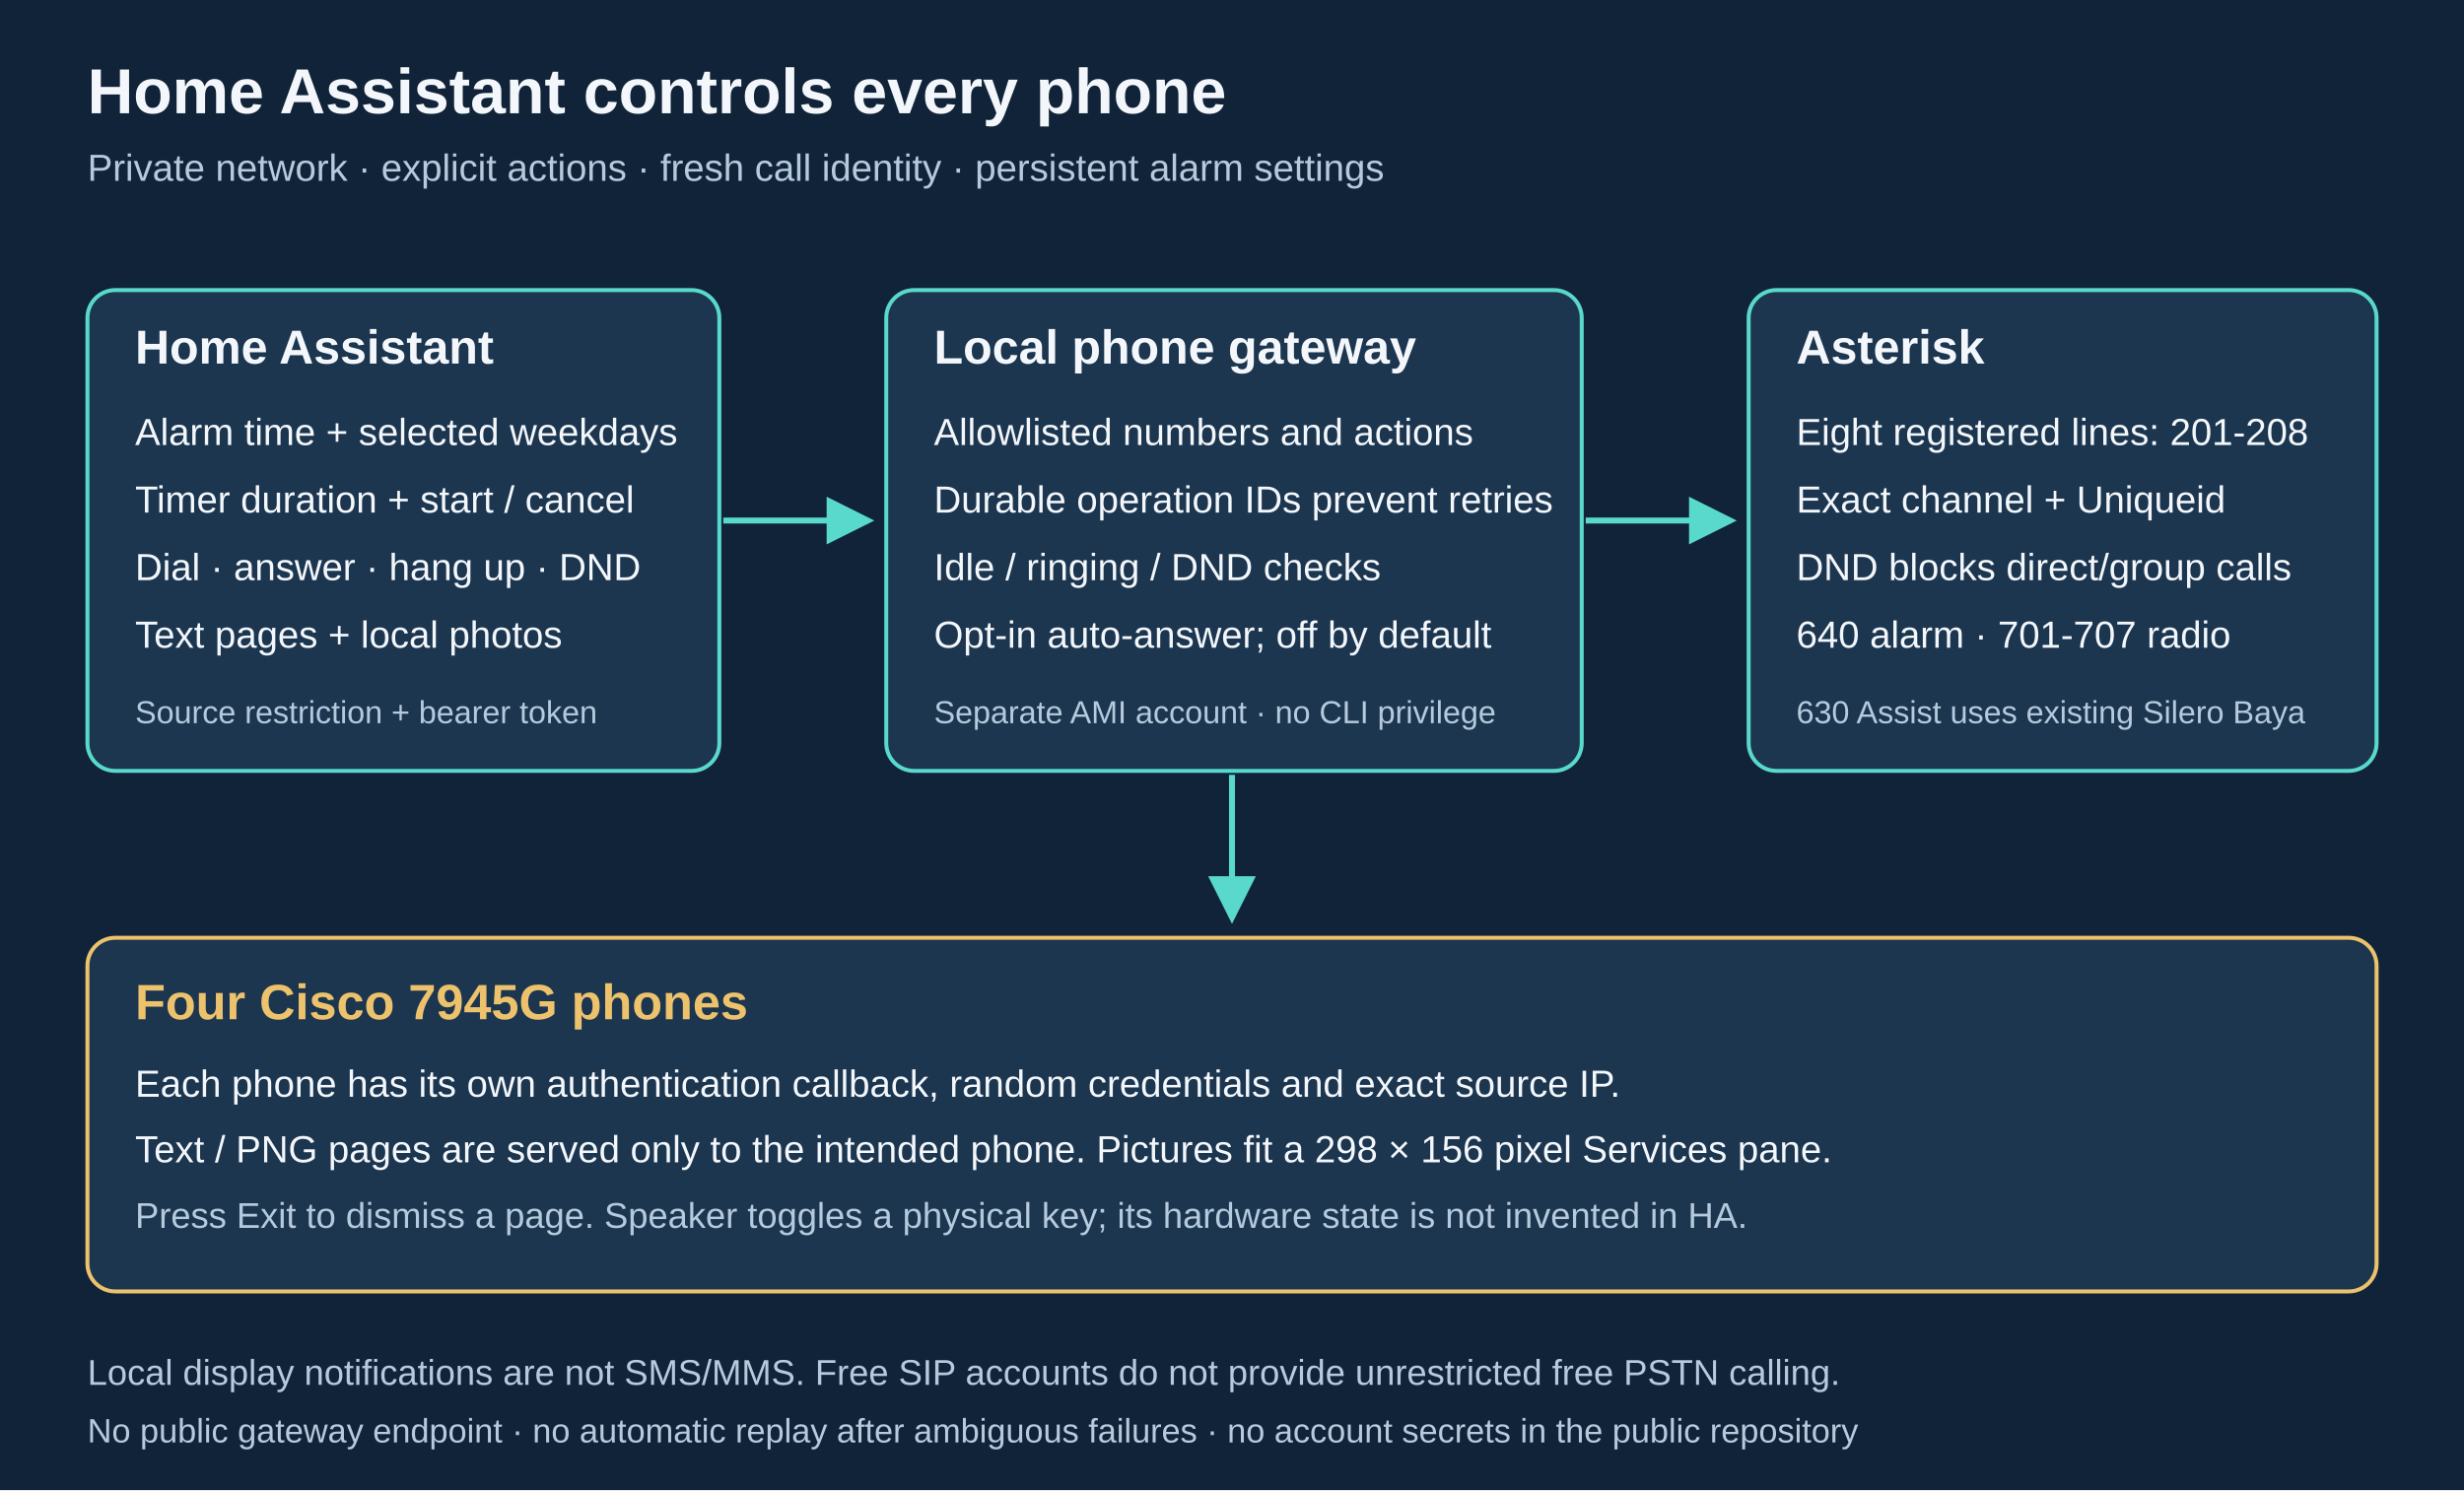
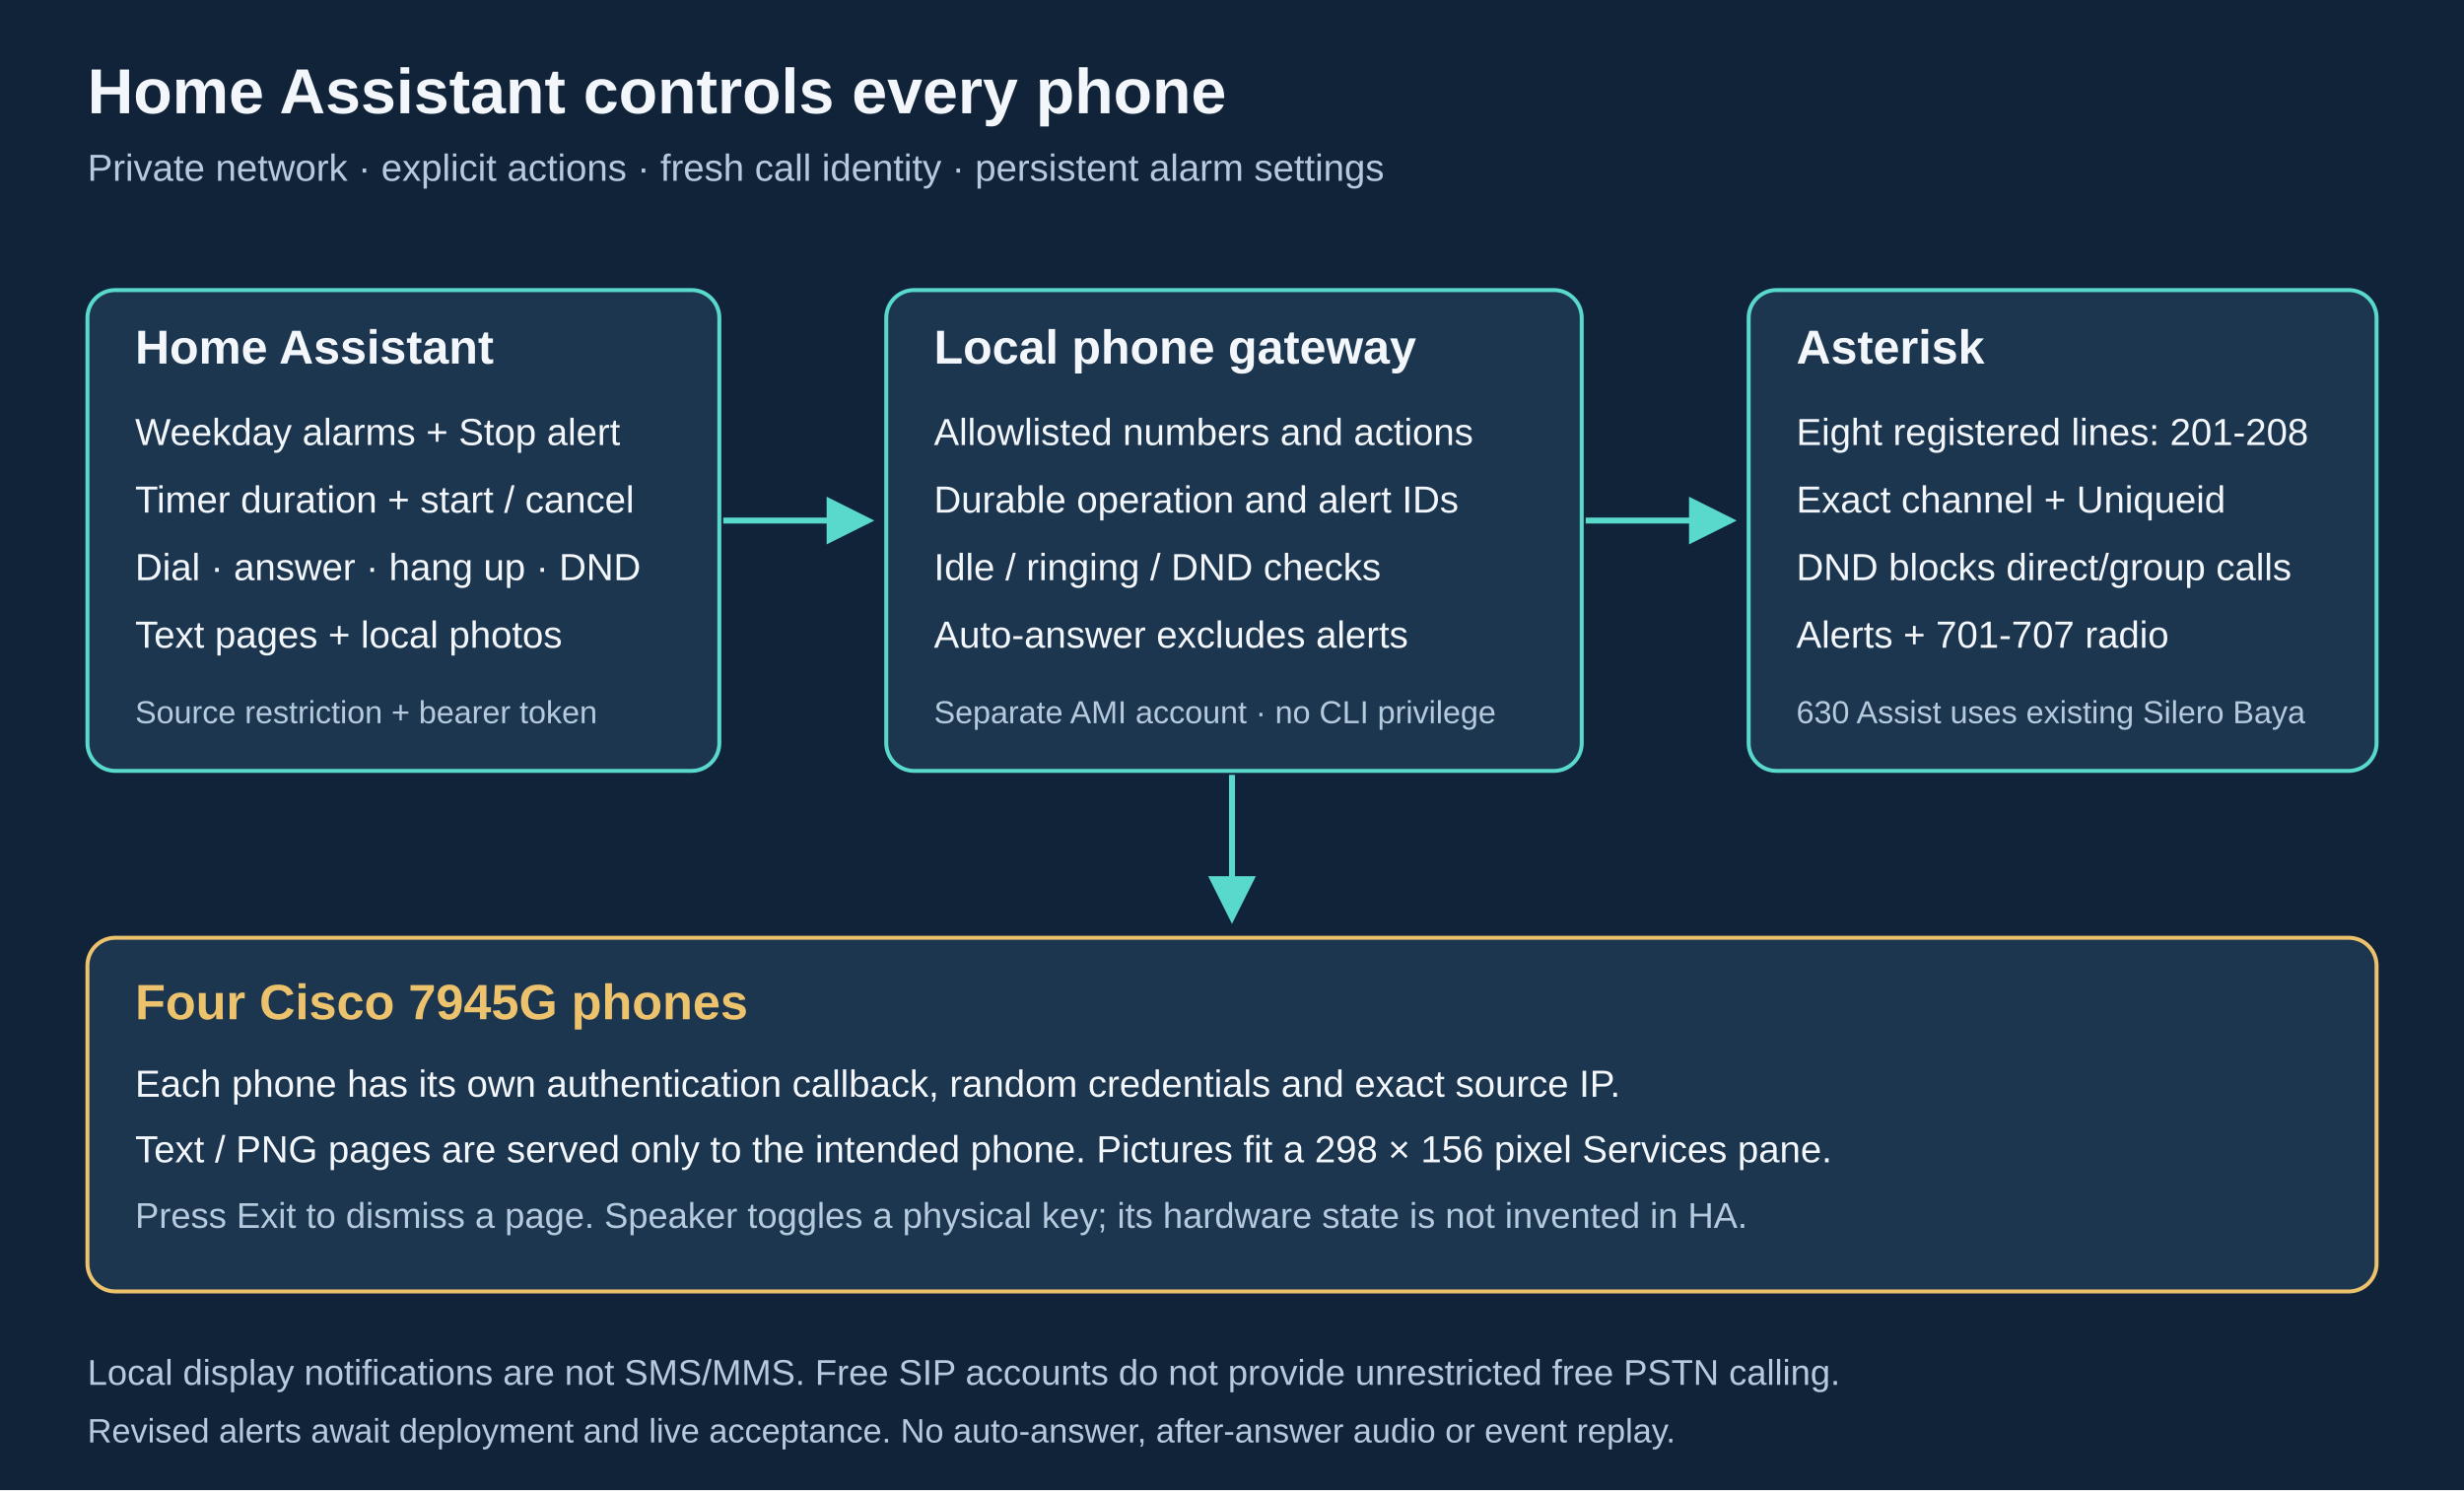
<svg xmlns="http://www.w3.org/2000/svg" viewBox="0 0 1240 750" role="img" aria-labelledby="title desc">
  <defs>
    <marker id="arrow" markerWidth="8" markerHeight="8" refX="7" refY="4" orient="auto-start-reverse">
      <path d="M0 0L8 4L0 8Z" fill="#59d9cc" />
    </marker>
  </defs>
  <rect width="1240" height="750" fill="#112338" />
  <g font-family="Arial, sans-serif" fill="#f3f7fb">
    <text x="44" y="57" font-size="32" font-weight="700">Home Assistant controls every phone</text>
    <text x="44" y="91" font-size="19" fill="#b6cadd">Private network · explicit actions · fresh call identity · persistent alarm settings</text>
    <g fill="#1c3650" stroke="#59d9cc" stroke-width="2">
      <rect x="44" y="146" width="318" height="242" rx="14" />
      <rect x="446" y="146" width="350" height="242" rx="14" />
      <rect x="880" y="146" width="316" height="242" rx="14" />
    </g>
    <g stroke="#59d9cc" stroke-width="3" marker-end="url(#arrow)">
      <path d="M364 262H437" />
      <path d="M798 262H871" />
      <path d="M620 390V462" />
    </g>
    <text x="68" y="183" font-size="24" font-weight="700">Home Assistant</text>
-     <text x="68" y="224" font-size="19">Alarm time + selected weekdays</text>
+     <text x="68" y="224" font-size="19">Weekday alarms + Stop alert</text>
    <text x="68" y="258" font-size="19">Timer duration + start / cancel</text>
    <text x="68" y="292" font-size="19">Dial · answer · hang up · DND</text>
    <text x="68" y="326" font-size="19">Text pages + local photos</text>
    <text x="68" y="364" font-size="16" fill="#b6cadd">Source restriction + bearer token</text>
    <text x="470" y="183" font-size="24" font-weight="700">Local phone gateway</text>
    <text x="470" y="224" font-size="19">Allowlisted numbers and actions</text>
-     <text x="470" y="258" font-size="19">Durable operation IDs prevent retries</text>
+     <text x="470" y="258" font-size="19">Durable operation and alert IDs</text>
    <text x="470" y="292" font-size="19">Idle / ringing / DND checks</text>
-     <text x="470" y="326" font-size="19">Opt-in auto-answer; off by default</text>
+     <text x="470" y="326" font-size="19">Auto-answer excludes alerts</text>
    <text x="470" y="364" font-size="16" fill="#b6cadd">Separate AMI account · no CLI privilege</text>
    <text x="904" y="183" font-size="24" font-weight="700">Asterisk</text>
    <text x="904" y="224" font-size="19">Eight registered lines: 201-208</text>
    <text x="904" y="258" font-size="19">Exact channel + Uniqueid</text>
    <text x="904" y="292" font-size="19">DND blocks direct/group calls</text>
-     <text x="904" y="326" font-size="19">640 alarm · 701-707 radio</text>
+     <text x="904" y="326" font-size="19">Alerts + 701-707 radio</text>
    <text x="904" y="364" font-size="16" fill="#b6cadd">630 Assist uses existing Silero Baya</text>
    <rect x="44" y="472" width="1152" height="178" rx="14" fill="#1c3650" stroke="#edc26c" stroke-width="2" />
    <text x="68" y="513" font-size="25" font-weight="700" fill="#edc26c">Four Cisco 7945G phones</text>
    <text x="68" y="552" font-size="19">Each phone has its own authentication callback, random credentials and exact source IP.</text>
    <text x="68" y="585" font-size="19">Text / PNG pages are served only to the intended phone. Pictures fit a 298 × 156 pixel Services pane.</text>
    <text x="68" y="618" font-size="18" fill="#b6cadd">Press Exit to dismiss a page. Speaker toggles a physical key; its hardware state is not invented in HA.</text>
    <text x="44" y="697" font-size="18" fill="#b6cadd">Local display notifications are not SMS/MMS. Free SIP accounts do not provide unrestricted free PSTN calling.</text>
-     <text x="44" y="726" font-size="17" fill="#b6cadd">No public gateway endpoint · no automatic replay after ambiguous failures · no account secrets in the public repository</text>
+     <text x="44" y="726" font-size="17" fill="#b6cadd">Revised alerts await deployment and live acceptance. No auto-answer, after-answer audio or event replay.</text>
  </g>
</svg>
